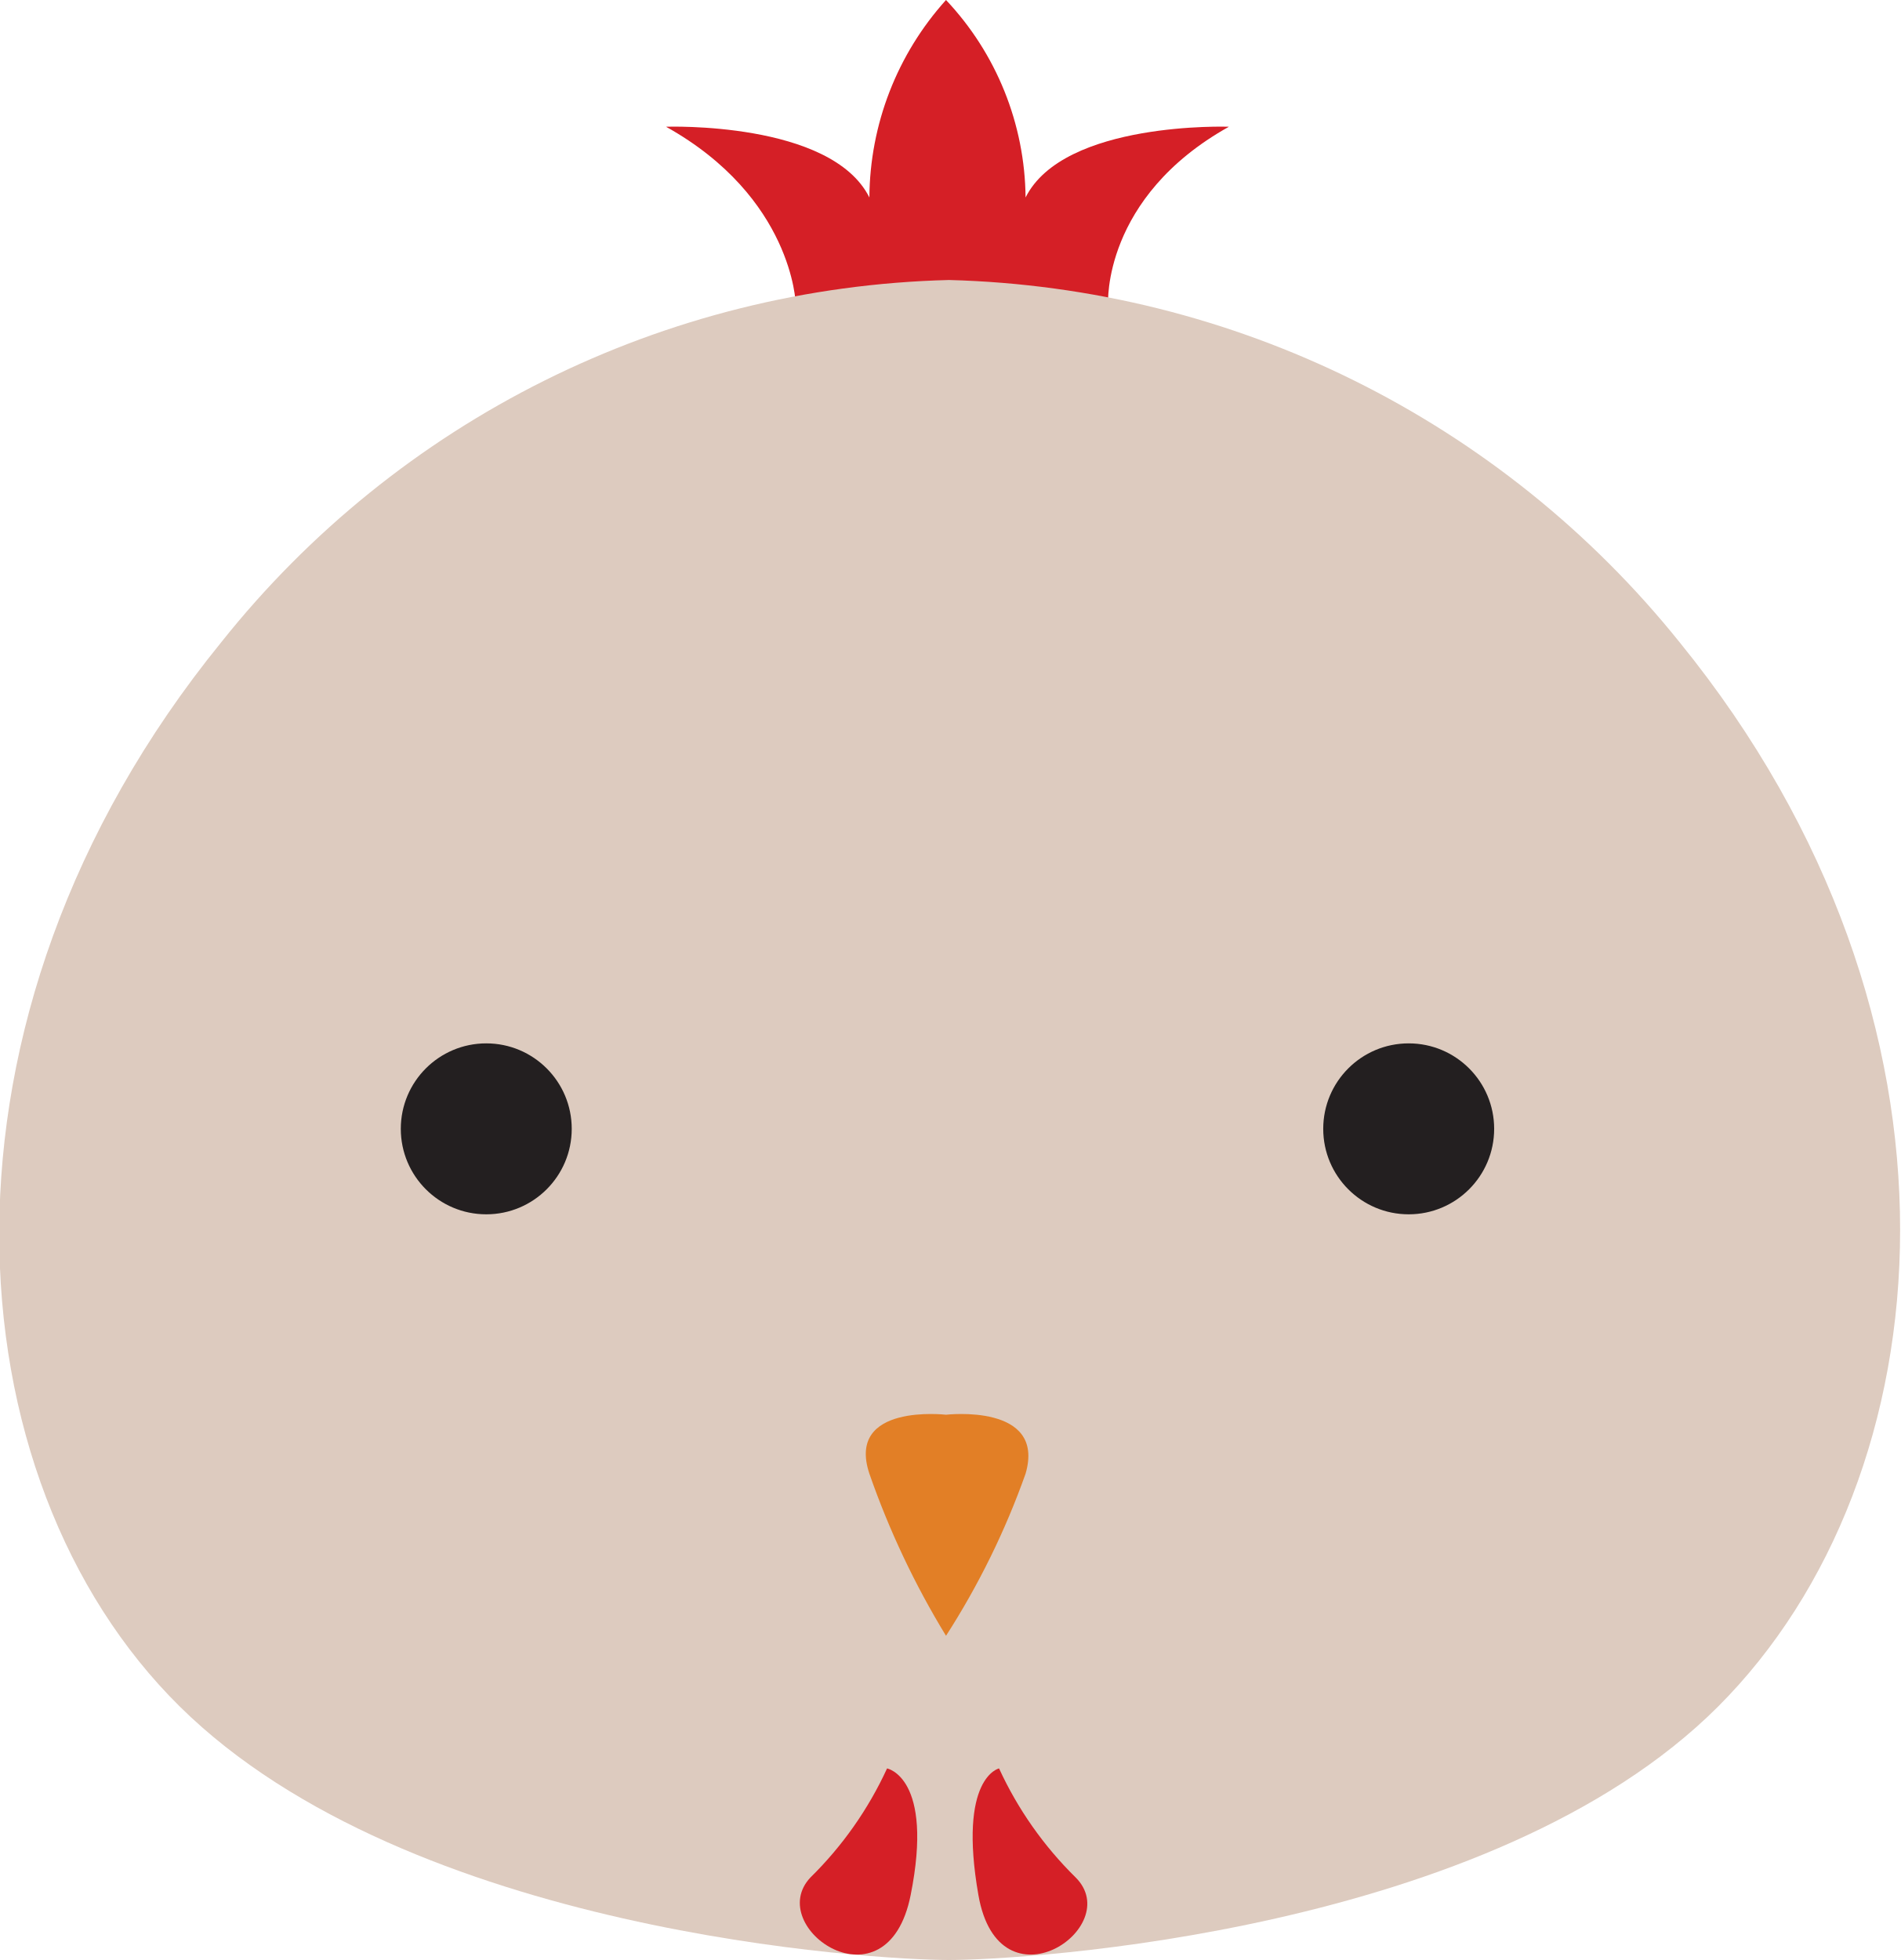
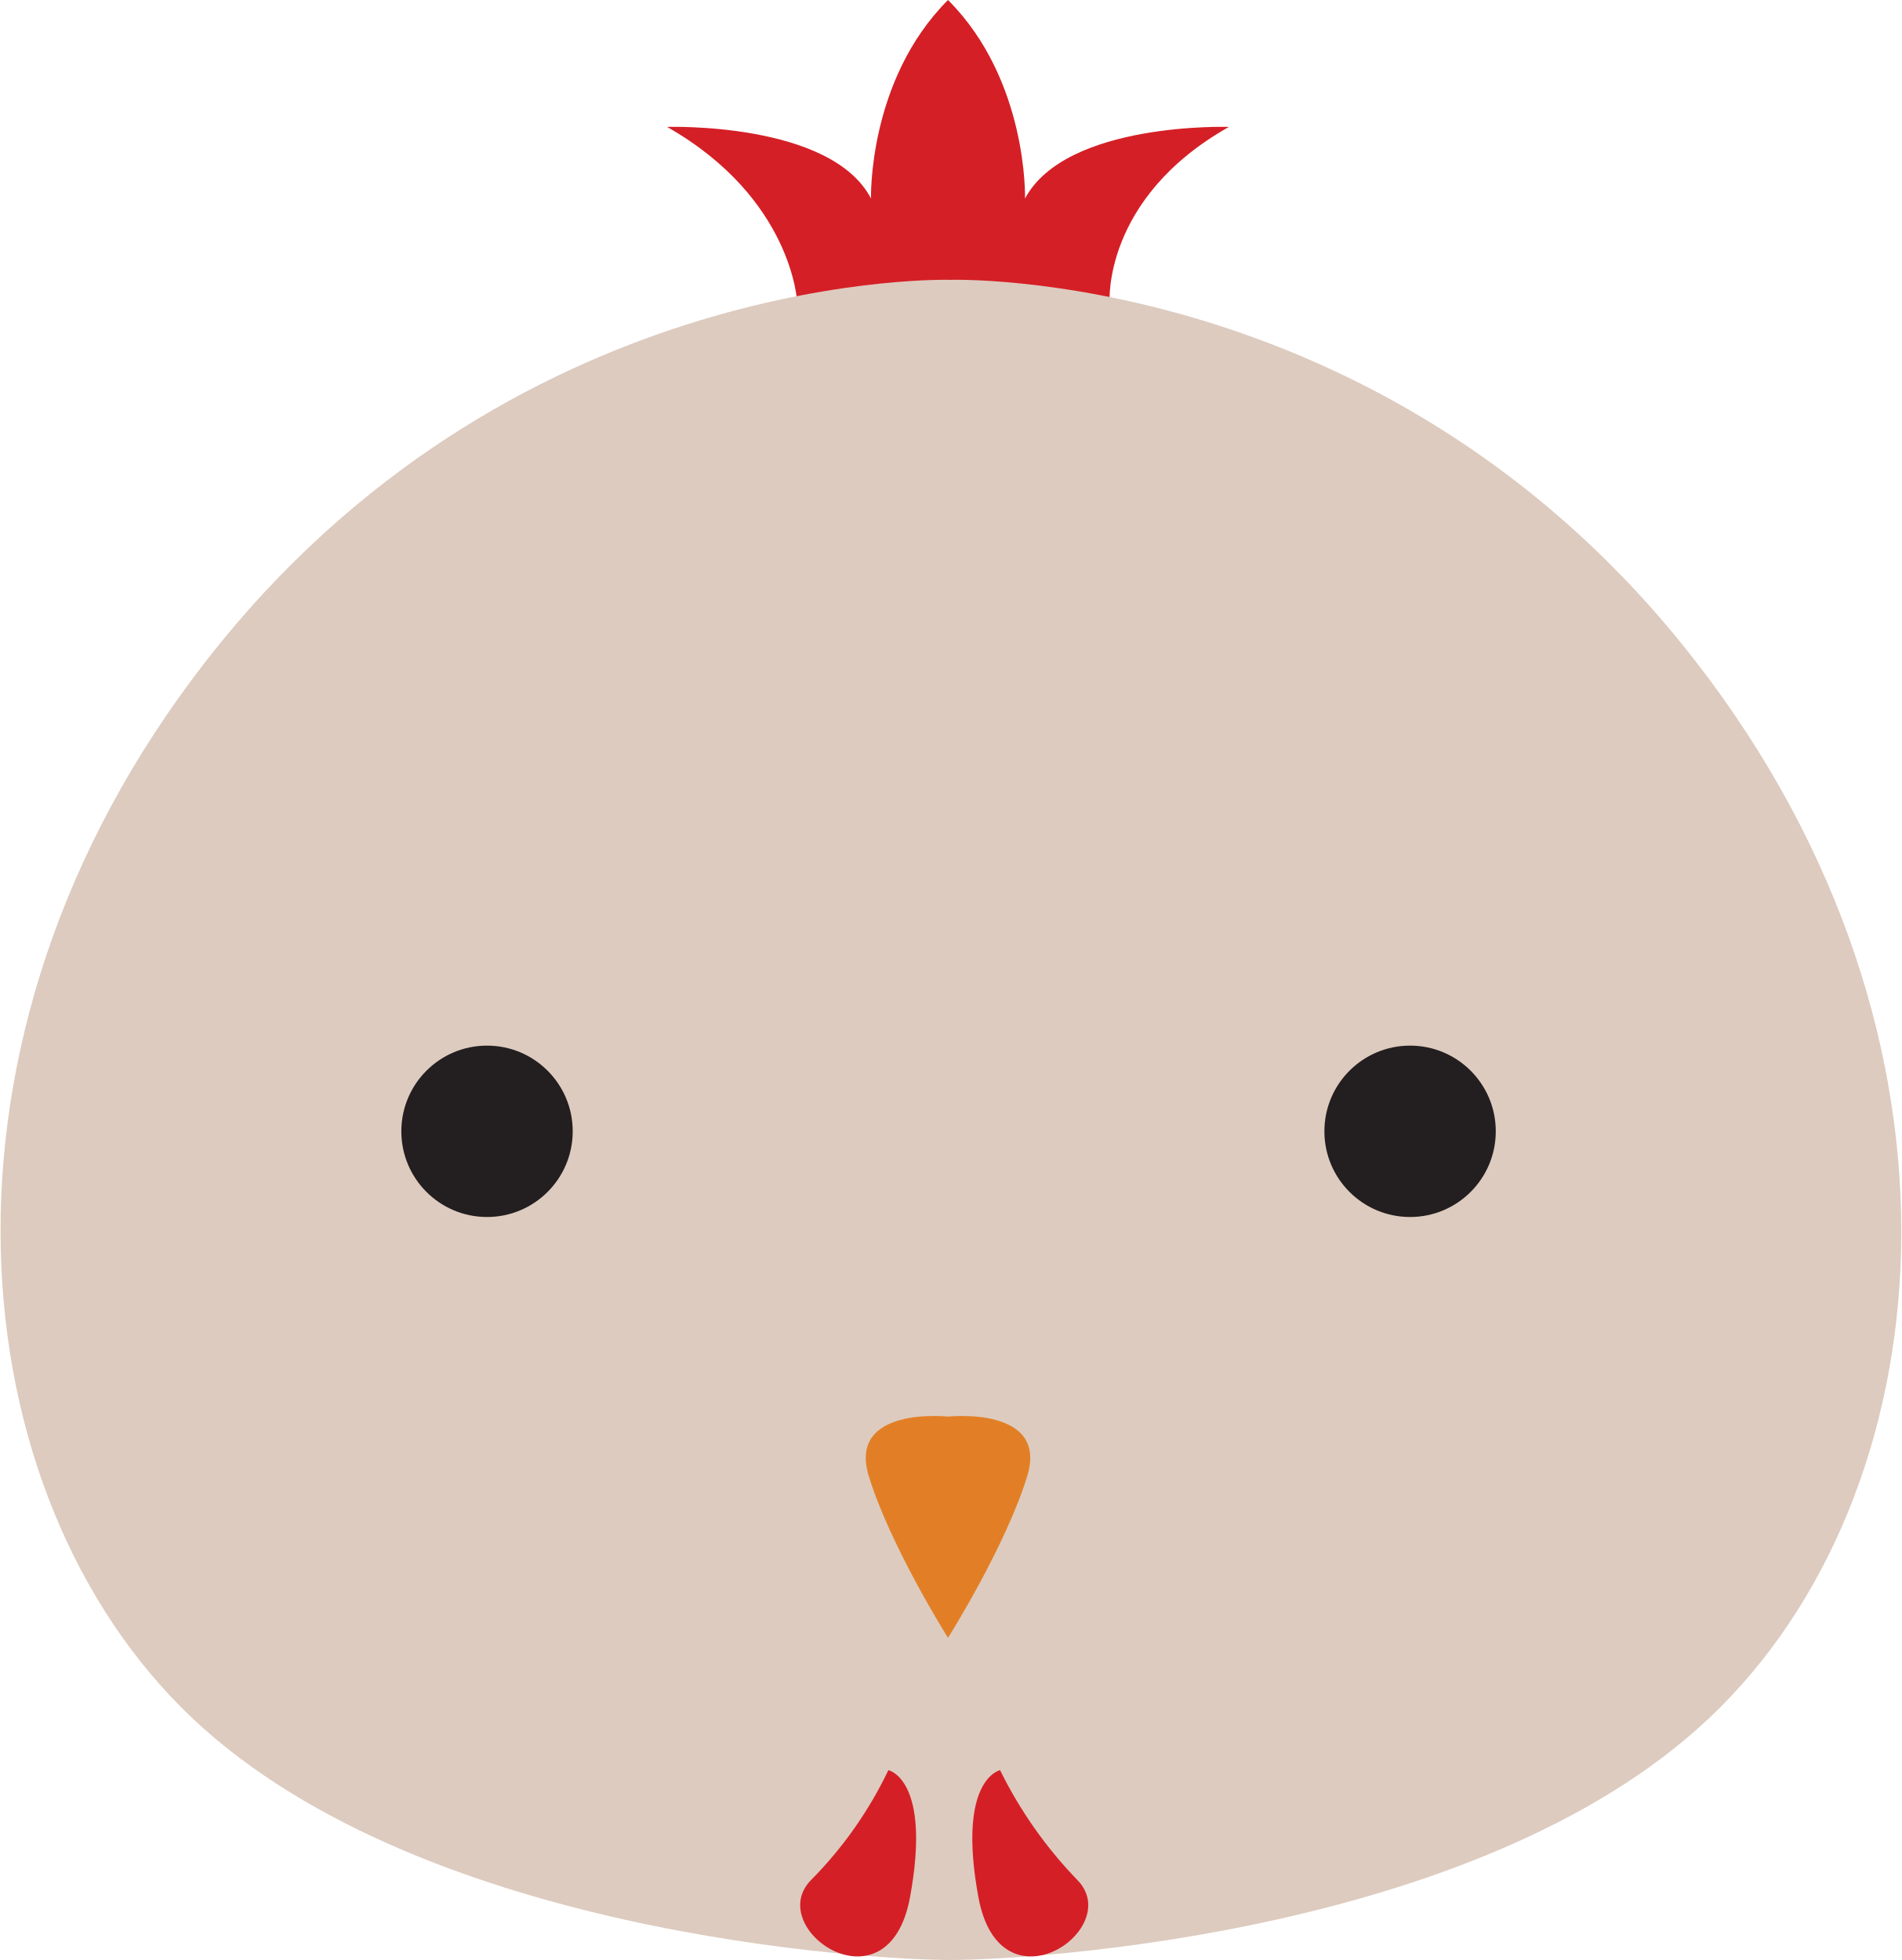
- <svg xmlns="http://www.w3.org/2000/svg" width="64.5" height="66.5" viewBox="0 0 64.5 66.5">
-   <path fill="#d51f26" d="M41.7 4.3c-4.3 2.4-4.1 6-4.1 6H27s-.1-3.6-4.4-6c0 0 5.6-.2 6.9 2.4A10.1 10.1 0 0 1 32.1 0a9.9 9.9 0 0 1 2.7 6.7c1.3-2.6 6.9-2.4 6.9-2.4z" />
-   <path fill="#ddcbbf" d="M58.3 57.9c-7.7 7.7-23.6 8.6-26.1 8.6s-18.3-.9-26.1-8.6-9-23.3 1.4-36.1A32.6 32.6 0 0 1 32.2 9.5 32.9 32.9 0 0 1 57 21.8c10.4 12.8 9.1 28.3 1.3 36.1z" />
-   <circle cx="16.5" cy="38.3" r="2.9" fill="#231f20" />
-   <circle cx="47.8" cy="38.3" r="2.9" fill="#231f20" />
-   <path fill="#e27f26" d="M34.8 50a26.6 26.6 0 0 1-2.7 5.5 28.6 28.6 0 0 1-2.6-5.5c-.8-2.4 2.6-2 2.6-2s3.4-.4 2.7 2z" />
-   <path fill="#d51f26" d="M30.1 60a12.5 12.5 0 0 1-2.6 3.7c-1.6 1.7 2.6 4.6 3.4.6s-.8-4.3-.8-4.3zm3.8 0a12.5 12.5 0 0 0 2.6 3.7c1.7 1.7-2.6 4.6-3.3.6s.7-4.3.7-4.3z" />
+ <svg xmlns="http://www.w3.org/2000/svg" width="175.3" height="180.7" viewBox="0 0 175.3 180.7">
+   <path fill="#d51f26" d="M113.3 11.7c-11.7 6.6-11 16.2-11 16.2H73.5s-.4-9.6-12-16.2c0 0 15.1-.5 18.8 6.6 0 0-.3-10.9 7.1-18.3 7.4 7.4 7.1 18.3 7.1 18.3 3.8-7.1 18.8-6.6 18.8-6.6z" />
+   <path fill="#ddcbbf" d="M158.6 157.4c-21 21.1-64.3 23.3-71 23.3s-49.9-2.2-70.9-23.3S-7.9 94 20.3 59.3s67.3-33.5 67.3-33.5 39.2-1.3 67.4 33.5 24.7 77 3.6 98.1z" />
+   <circle cx="44.9" cy="104.3" r="7.9" fill="#231f20" />
+   <circle cx="130" cy="104.3" r="7.9" fill="#231f20" />
+   <path fill="#e27f26" d="M94.7 136.1c-2 6.5-7.3 14.9-7.3 14.9s-5.3-8.4-7.3-14.9 7.3-5.5 7.3-5.5 9.3-1 7.3 5.5z" />
+   <path fill="#d51f26" d="M81.9 163.2a37.1 37.1 0 0 1-7.1 10.1c-4.5 4.5 7.1 12.5 9.1 1.6s-2-11.7-2-11.7zm10.3 0a40 40 0 0 0 7.1 10.1c4.5 4.5-7.1 12.5-9.1 1.6s2-11.7 2-11.7z" />
</svg>
